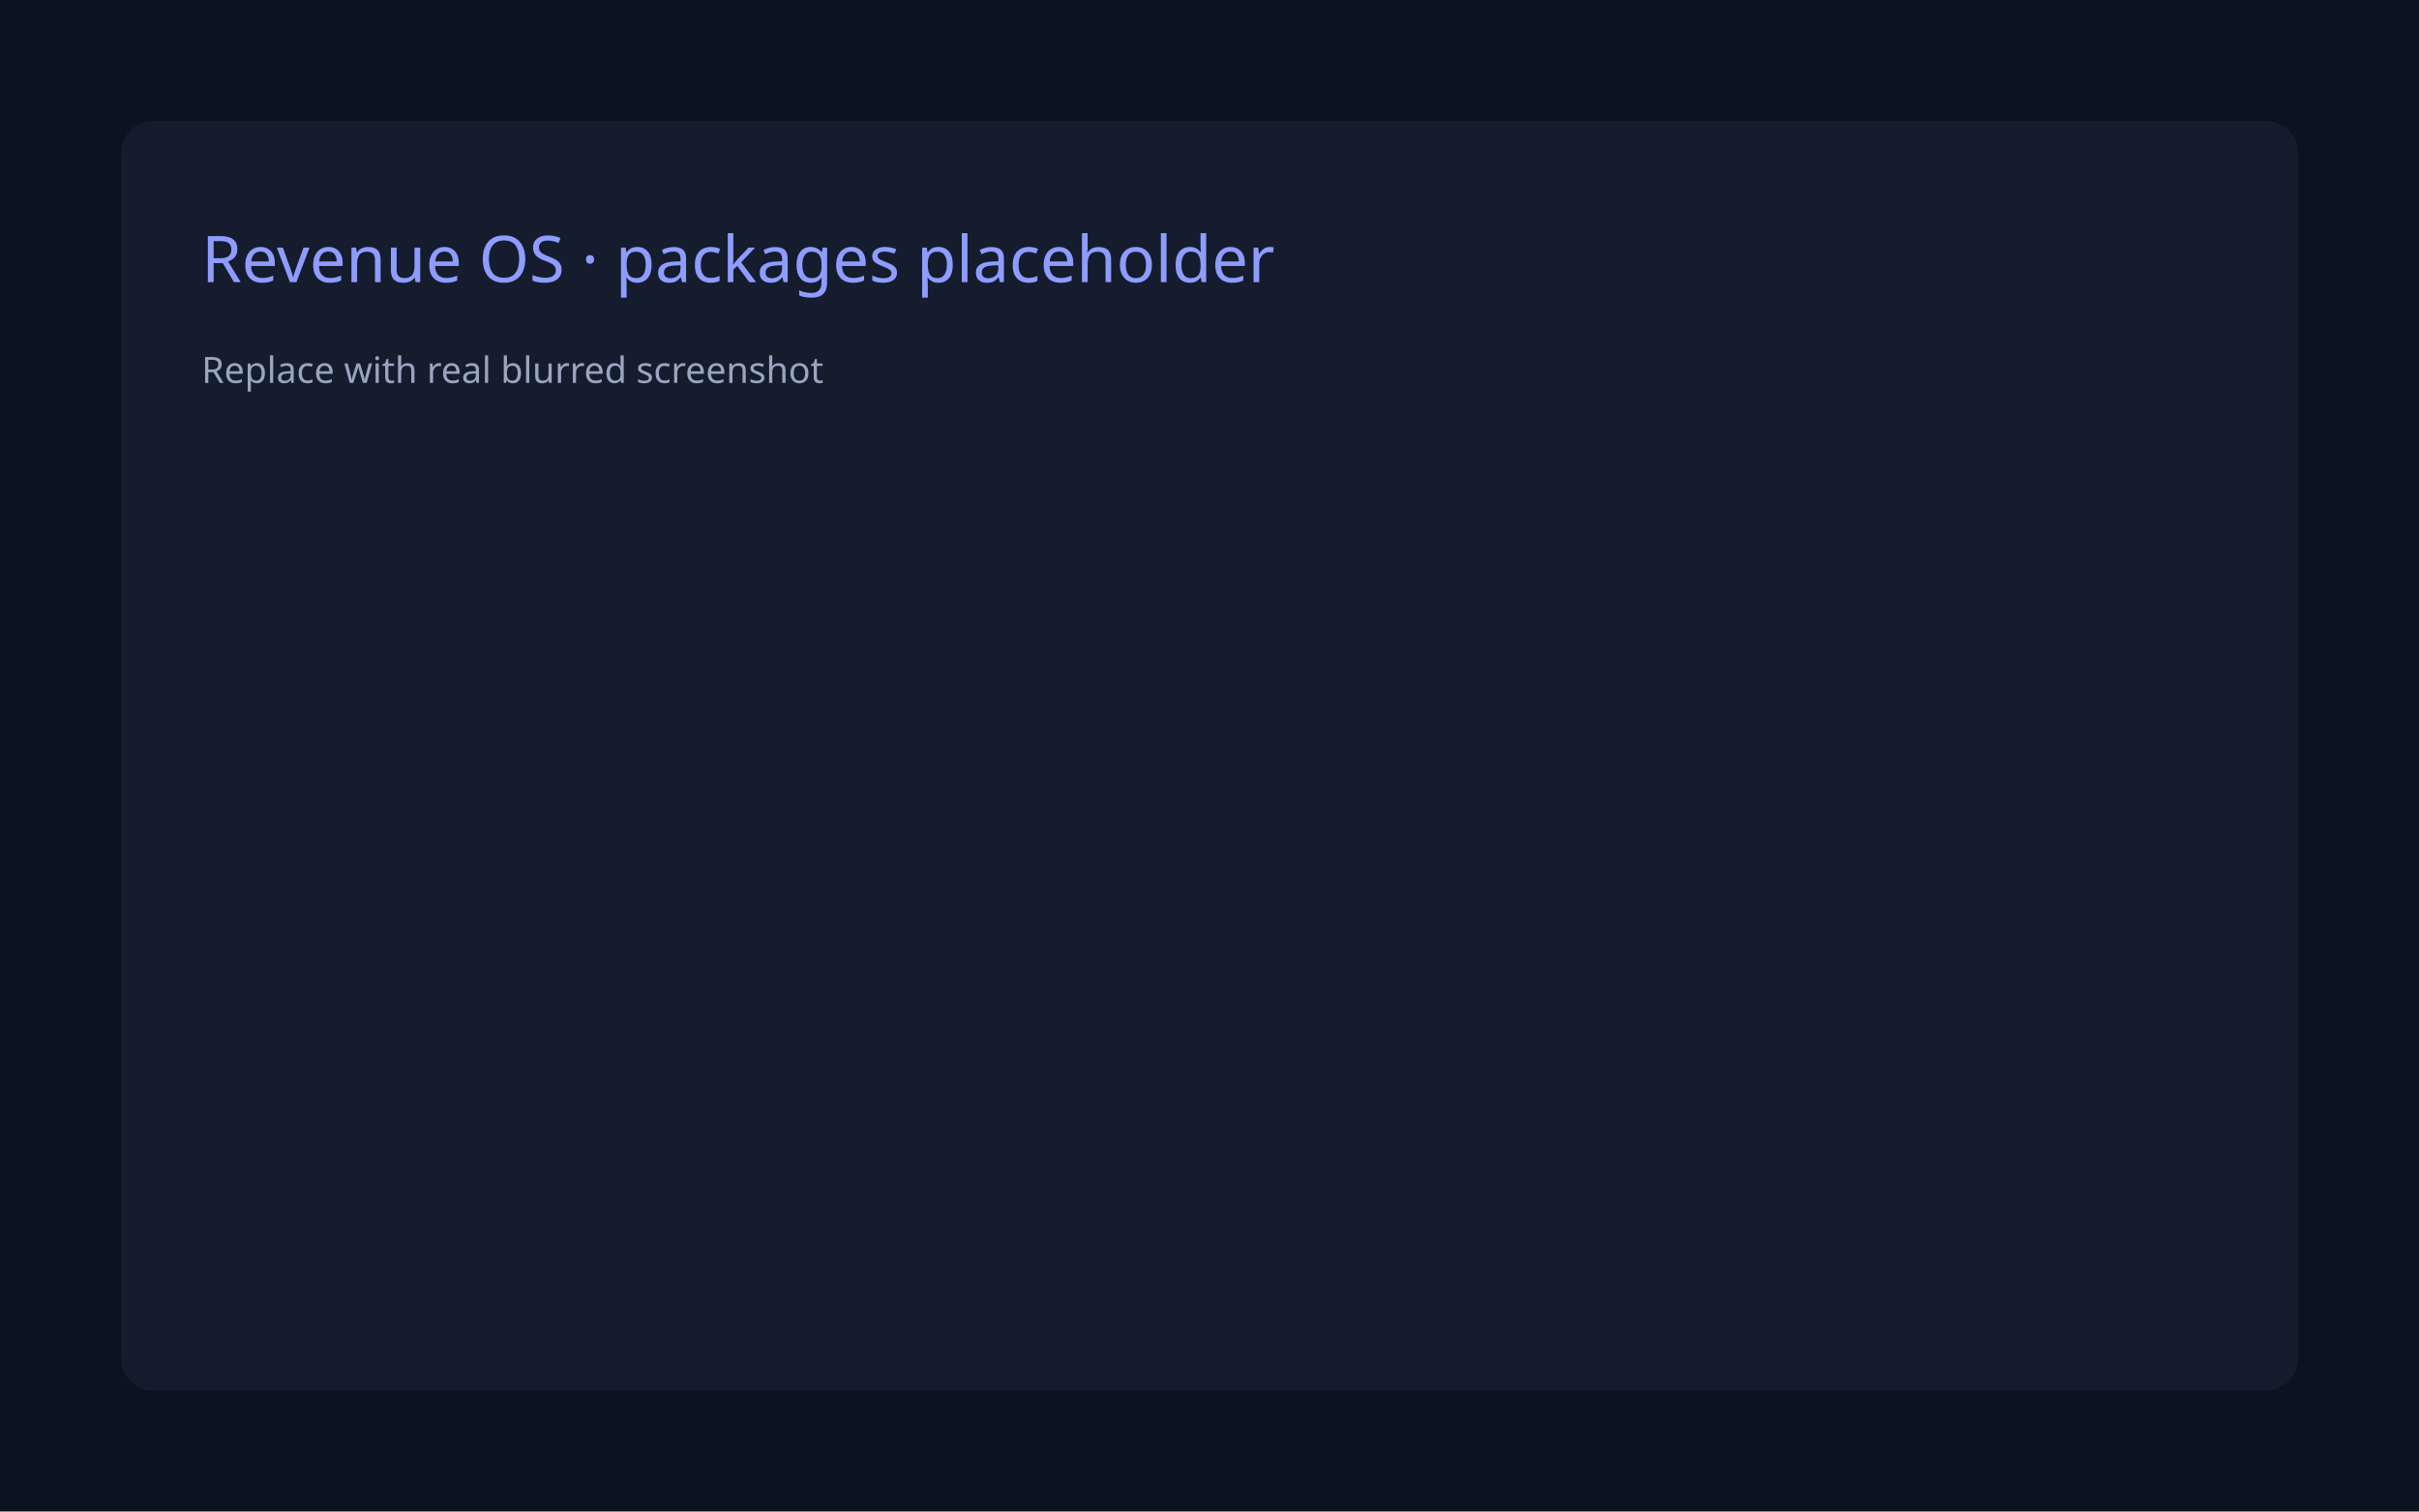
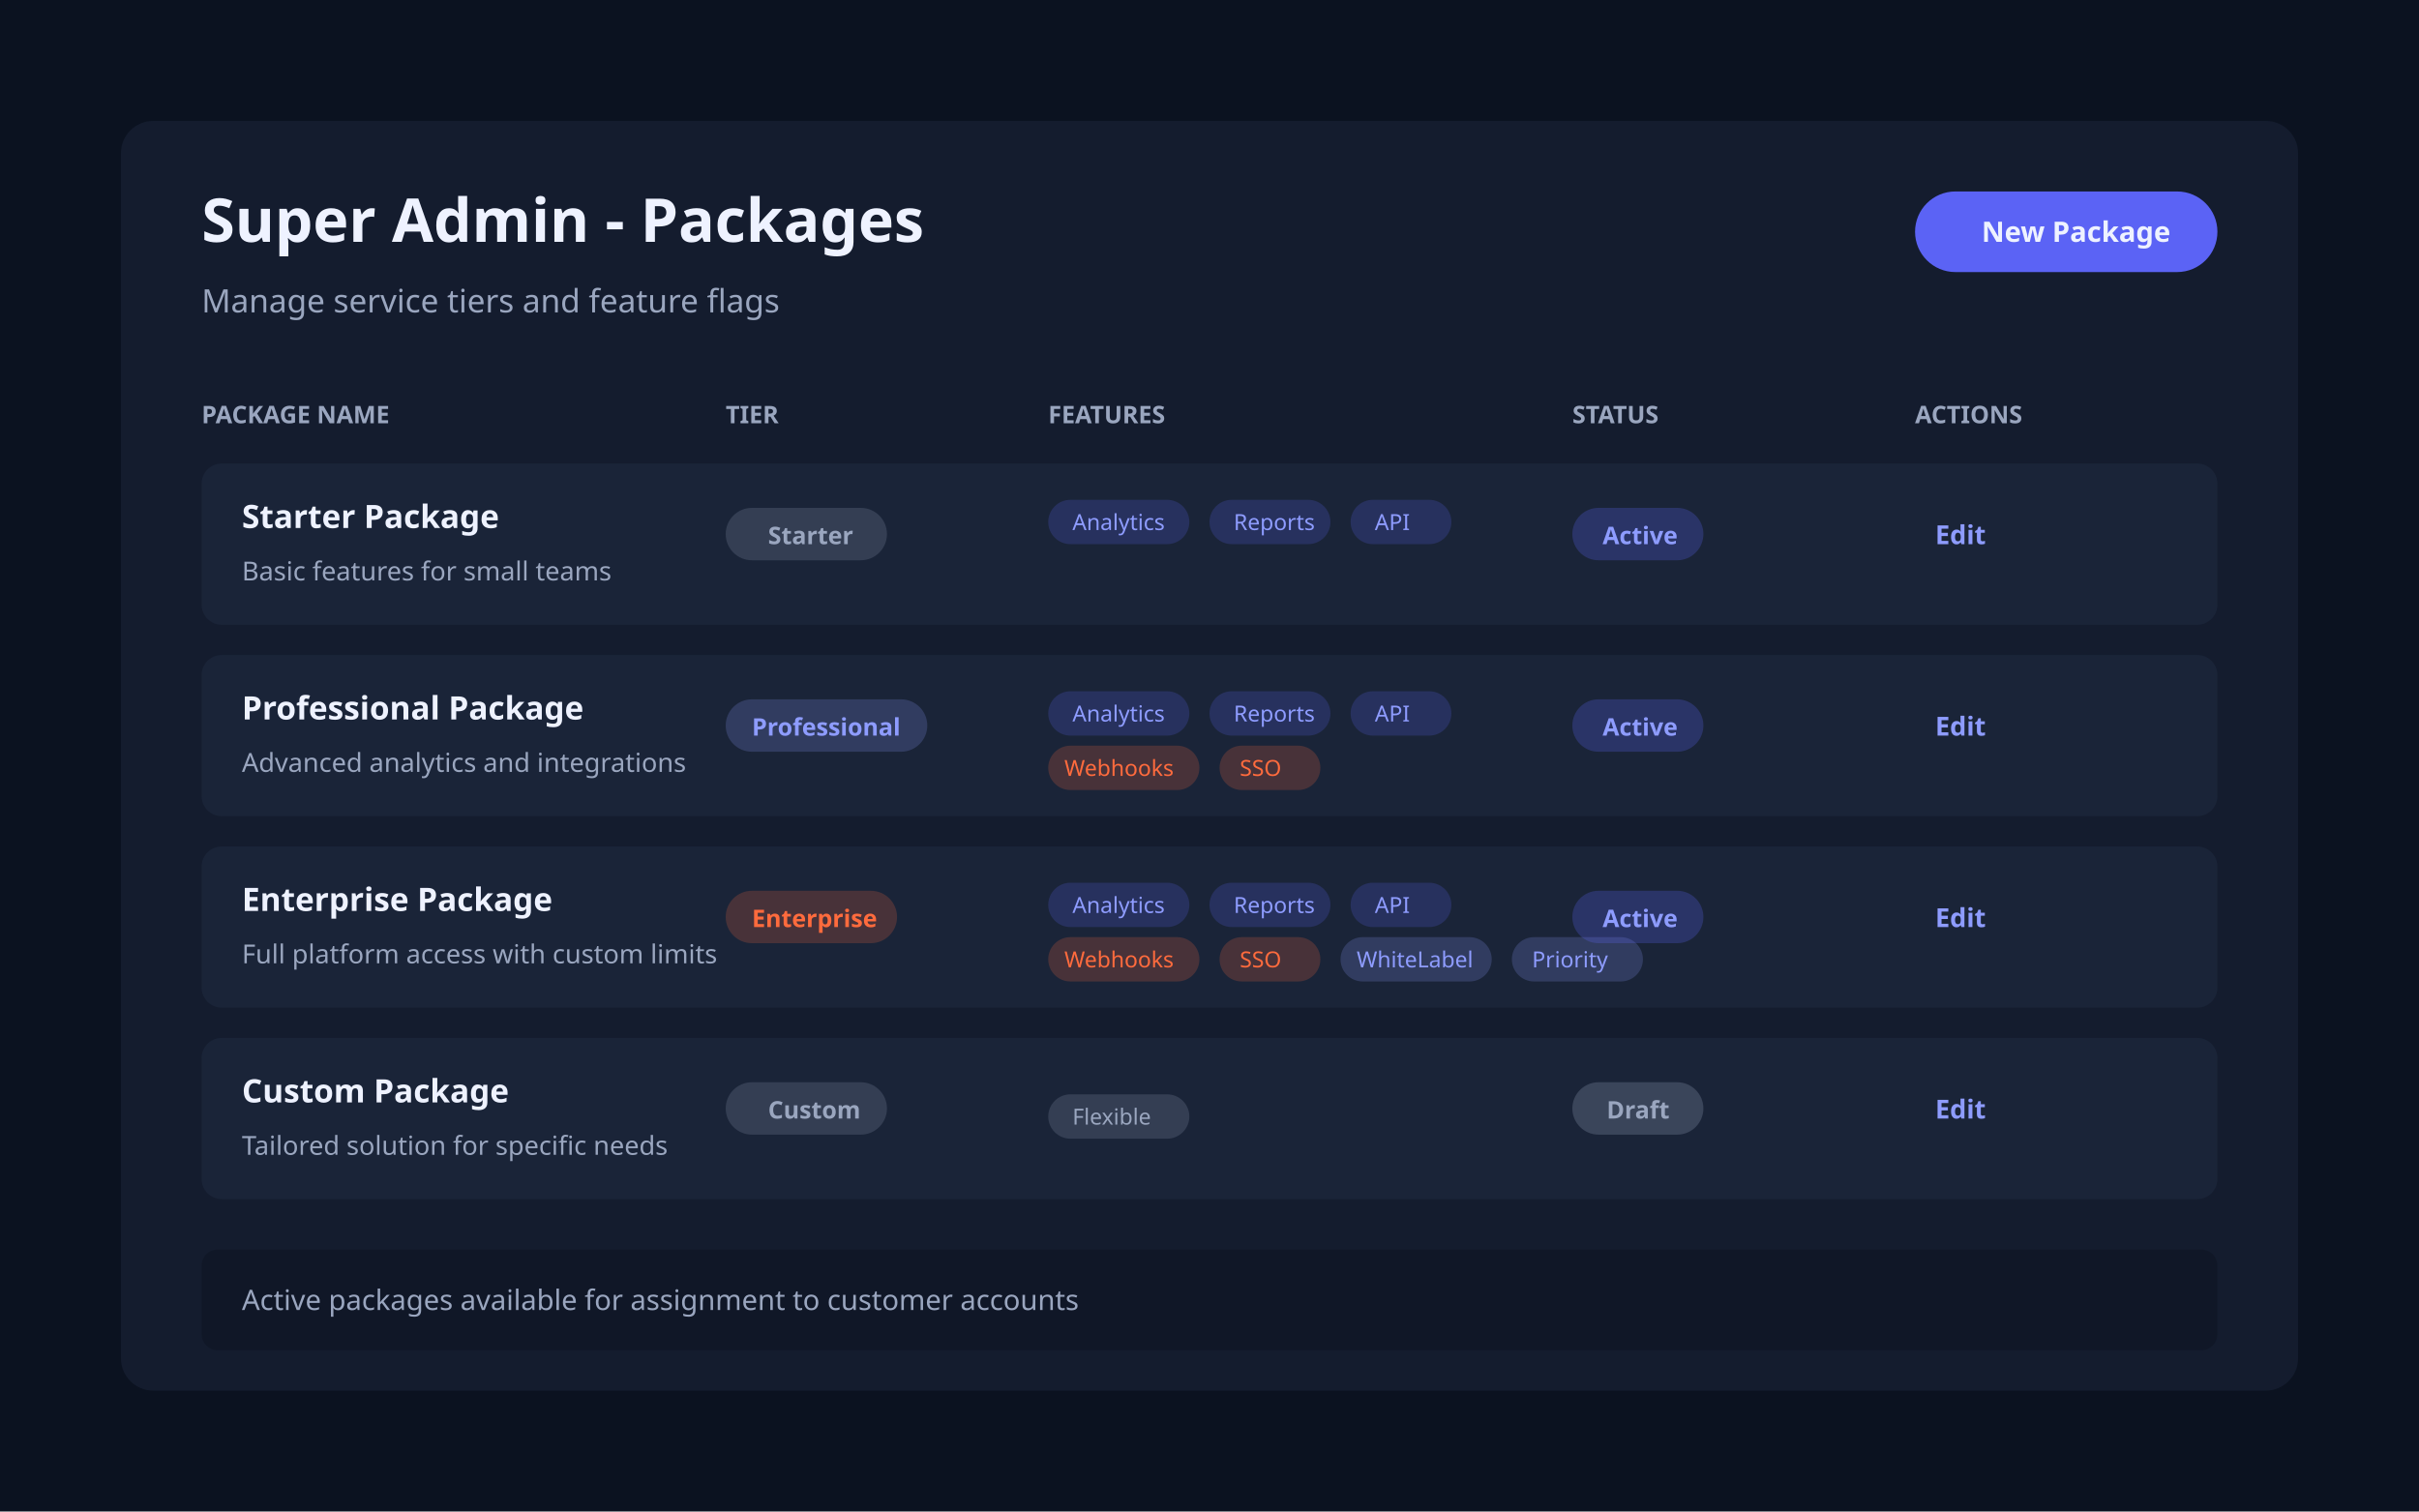
- <svg xmlns="http://www.w3.org/2000/svg" width="1200" height="750" viewBox="0 0 1200 750" role="img">
+ <svg xmlns="http://www.w3.org/2000/svg" width="1200" height="750" viewBox="0 0 1200 750" role="img" aria-label="Revenue OS Packages">
  <rect width="1200" height="750" fill="#0B1220" />
  <rect x="60" y="60" width="1080" height="630" rx="16" fill="#141C2E" />
-   <text x="100" y="140" fill="#8E9CFF" font-family="system-ui,sans-serif" font-size="32">Revenue OS · packages placeholder</text>
-   <text x="100" y="190" fill="#9AA6BF" font-family="system-ui,sans-serif" font-size="18">Replace with real blurred screenshot</text>
+   <text x="100" y="120" fill="#EEF2FF" font-family="system-ui,sans-serif" font-size="30" font-weight="700">Super Admin - Packages</text>
+   <text x="100" y="155" fill="#9AA6BF" font-family="system-ui,sans-serif" font-size="16">Manage service tiers and feature flags</text>
+   <rect x="950" y="95" width="150" height="40" rx="20" fill="#5B63F5" />
+   <text x="983" y="120" fill="#EEF2FF" font-family="system-ui,sans-serif" font-size="14" font-weight="600">New Package</text>
+   <text x="100" y="210" fill="#9AA6BF" font-family="system-ui,sans-serif" font-size="12" font-weight="700">PACKAGE NAME</text>
+   <text x="360" y="210" fill="#9AA6BF" font-family="system-ui,sans-serif" font-size="12" font-weight="700">TIER</text>
+   <text x="520" y="210" fill="#9AA6BF" font-family="system-ui,sans-serif" font-size="12" font-weight="700">FEATURES</text>
+   <text x="780" y="210" fill="#9AA6BF" font-family="system-ui,sans-serif" font-size="12" font-weight="700">STATUS</text>
+   <text x="950" y="210" fill="#9AA6BF" font-family="system-ui,sans-serif" font-size="12" font-weight="700">ACTIONS</text>
+   <rect x="100" y="230" width="1000" height="80" rx="10" fill="#1A2438" />
+   <text x="120" y="262" fill="#EEF2FF" font-family="system-ui,sans-serif" font-size="16" font-weight="600">Starter Package</text>
+   <text x="120" y="288" fill="#9AA6BF" font-family="system-ui,sans-serif" font-size="13">Basic features for small teams</text>
+   <rect x="360" y="252" width="80" height="26" rx="13" fill="#9AA6BF" opacity="0.2" />
+   <text x="381" y="270" fill="#9AA6BF" font-family="system-ui,sans-serif" font-size="12" font-weight="600">Starter</text>
+   <rect x="520" y="248" width="70" height="22" rx="11" fill="#5B63F5" opacity="0.2" />
+   <text x="532" y="263" fill="#8E9CFF" font-family="system-ui,sans-serif" font-size="11">Analytics</text>
+   <rect x="600" y="248" width="60" height="22" rx="11" fill="#5B63F5" opacity="0.2" />
+   <text x="612" y="263" fill="#8E9CFF" font-family="system-ui,sans-serif" font-size="11">Reports</text>
+   <rect x="670" y="248" width="50" height="22" rx="11" fill="#5B63F5" opacity="0.2" />
+   <text x="682" y="263" fill="#8E9CFF" font-family="system-ui,sans-serif" font-size="11">API</text>
+   <rect x="780" y="252" width="65" height="26" rx="13" fill="#5B63F5" opacity="0.25" />
+   <text x="795" y="270" fill="#8E9CFF" font-family="system-ui,sans-serif" font-size="12" font-weight="700">Active</text>
+   <text x="960" y="270" fill="#8E9CFF" font-family="system-ui,sans-serif" font-size="13" font-weight="600">Edit</text>
+   <rect x="100" y="325" width="1000" height="80" rx="10" fill="#1A2438" />
+   <text x="120" y="357" fill="#EEF2FF" font-family="system-ui,sans-serif" font-size="16" font-weight="600">Professional Package</text>
+   <text x="120" y="383" fill="#9AA6BF" font-family="system-ui,sans-serif" font-size="13">Advanced analytics and integrations</text>
+   <rect x="360" y="347" width="100" height="26" rx="13" fill="#8E9CFF" opacity="0.2" />
+   <text x="373" y="365" fill="#8E9CFF" font-family="system-ui,sans-serif" font-size="12" font-weight="600">Professional</text>
+   <rect x="520" y="343" width="70" height="22" rx="11" fill="#5B63F5" opacity="0.2" />
+   <text x="532" y="358" fill="#8E9CFF" font-family="system-ui,sans-serif" font-size="11">Analytics</text>
+   <rect x="600" y="343" width="60" height="22" rx="11" fill="#5B63F5" opacity="0.2" />
+   <text x="612" y="358" fill="#8E9CFF" font-family="system-ui,sans-serif" font-size="11">Reports</text>
+   <rect x="670" y="343" width="50" height="22" rx="11" fill="#5B63F5" opacity="0.2" />
+   <text x="682" y="358" fill="#8E9CFF" font-family="system-ui,sans-serif" font-size="11">API</text>
+   <rect x="520" y="370" width="75" height="22" rx="11" fill="#FF6B3D" opacity="0.2" />
+   <text x="528" y="385" fill="#FF6B3D" font-family="system-ui,sans-serif" font-size="11">Webhooks</text>
+   <rect x="605" y="370" width="50" height="22" rx="11" fill="#FF6B3D" opacity="0.2" />
+   <text x="615" y="385" fill="#FF6B3D" font-family="system-ui,sans-serif" font-size="11">SSO</text>
+   <rect x="780" y="347" width="65" height="26" rx="13" fill="#5B63F5" opacity="0.25" />
+   <text x="795" y="365" fill="#8E9CFF" font-family="system-ui,sans-serif" font-size="12" font-weight="700">Active</text>
+   <text x="960" y="365" fill="#8E9CFF" font-family="system-ui,sans-serif" font-size="13" font-weight="600">Edit</text>
+   <rect x="100" y="420" width="1000" height="80" rx="10" fill="#1A2438" />
+   <text x="120" y="452" fill="#EEF2FF" font-family="system-ui,sans-serif" font-size="16" font-weight="600">Enterprise Package</text>
+   <text x="120" y="478" fill="#9AA6BF" font-family="system-ui,sans-serif" font-size="13">Full platform access with custom limits</text>
+   <rect x="360" y="442" width="85" height="26" rx="13" fill="#FF6B3D" opacity="0.2" />
+   <text x="373" y="460" fill="#FF6B3D" font-family="system-ui,sans-serif" font-size="12" font-weight="600">Enterprise</text>
+   <rect x="520" y="438" width="70" height="22" rx="11" fill="#5B63F5" opacity="0.2" />
+   <text x="532" y="453" fill="#8E9CFF" font-family="system-ui,sans-serif" font-size="11">Analytics</text>
+   <rect x="600" y="438" width="60" height="22" rx="11" fill="#5B63F5" opacity="0.2" />
+   <text x="612" y="453" fill="#8E9CFF" font-family="system-ui,sans-serif" font-size="11">Reports</text>
+   <rect x="670" y="438" width="50" height="22" rx="11" fill="#5B63F5" opacity="0.2" />
+   <text x="682" y="453" fill="#8E9CFF" font-family="system-ui,sans-serif" font-size="11">API</text>
+   <rect x="520" y="465" width="75" height="22" rx="11" fill="#FF6B3D" opacity="0.2" />
+   <text x="528" y="480" fill="#FF6B3D" font-family="system-ui,sans-serif" font-size="11">Webhooks</text>
+   <rect x="605" y="465" width="50" height="22" rx="11" fill="#FF6B3D" opacity="0.2" />
+   <text x="615" y="480" fill="#FF6B3D" font-family="system-ui,sans-serif" font-size="11">SSO</text>
+   <rect x="665" y="465" width="75" height="22" rx="11" fill="#8E9CFF" opacity="0.2" />
+   <text x="673" y="480" fill="#8E9CFF" font-family="system-ui,sans-serif" font-size="11">WhiteLabel</text>
+   <rect x="750" y="465" width="65" height="22" rx="11" fill="#8E9CFF" opacity="0.2" />
+   <text x="760" y="480" fill="#8E9CFF" font-family="system-ui,sans-serif" font-size="11">Priority</text>
+   <rect x="780" y="442" width="65" height="26" rx="13" fill="#5B63F5" opacity="0.25" />
+   <text x="795" y="460" fill="#8E9CFF" font-family="system-ui,sans-serif" font-size="12" font-weight="700">Active</text>
+   <text x="960" y="460" fill="#8E9CFF" font-family="system-ui,sans-serif" font-size="13" font-weight="600">Edit</text>
+   <rect x="100" y="515" width="1000" height="80" rx="10" fill="#1A2438" />
+   <text x="120" y="547" fill="#EEF2FF" font-family="system-ui,sans-serif" font-size="16" font-weight="600">Custom Package</text>
+   <text x="120" y="573" fill="#9AA6BF" font-family="system-ui,sans-serif" font-size="13">Tailored solution for specific needs</text>
+   <rect x="360" y="537" width="80" height="26" rx="13" fill="#9AA6BF" opacity="0.2" />
+   <text x="381" y="555" fill="#9AA6BF" font-family="system-ui,sans-serif" font-size="12" font-weight="600">Custom</text>
+   <rect x="520" y="543" width="70" height="22" rx="11" fill="#9AA6BF" opacity="0.2" />
+   <text x="532" y="558" fill="#9AA6BF" font-family="system-ui,sans-serif" font-size="11">Flexible</text>
+   <rect x="780" y="537" width="65" height="26" rx="13" fill="#9AA6BF" opacity="0.25" />
+   <text x="797" y="555" fill="#9AA6BF" font-family="system-ui,sans-serif" font-size="12" font-weight="700">Draft</text>
+   <text x="960" y="555" fill="#8E9CFF" font-family="system-ui,sans-serif" font-size="13" font-weight="600">Edit</text>
+   <rect x="100" y="620" width="1000" height="50" rx="8" fill="#0B1220" opacity="0.5" />
+   <text x="120" y="650" fill="#9AA6BF" font-family="system-ui,sans-serif" font-size="14">Active packages available for assignment to customer accounts</text>
</svg>
